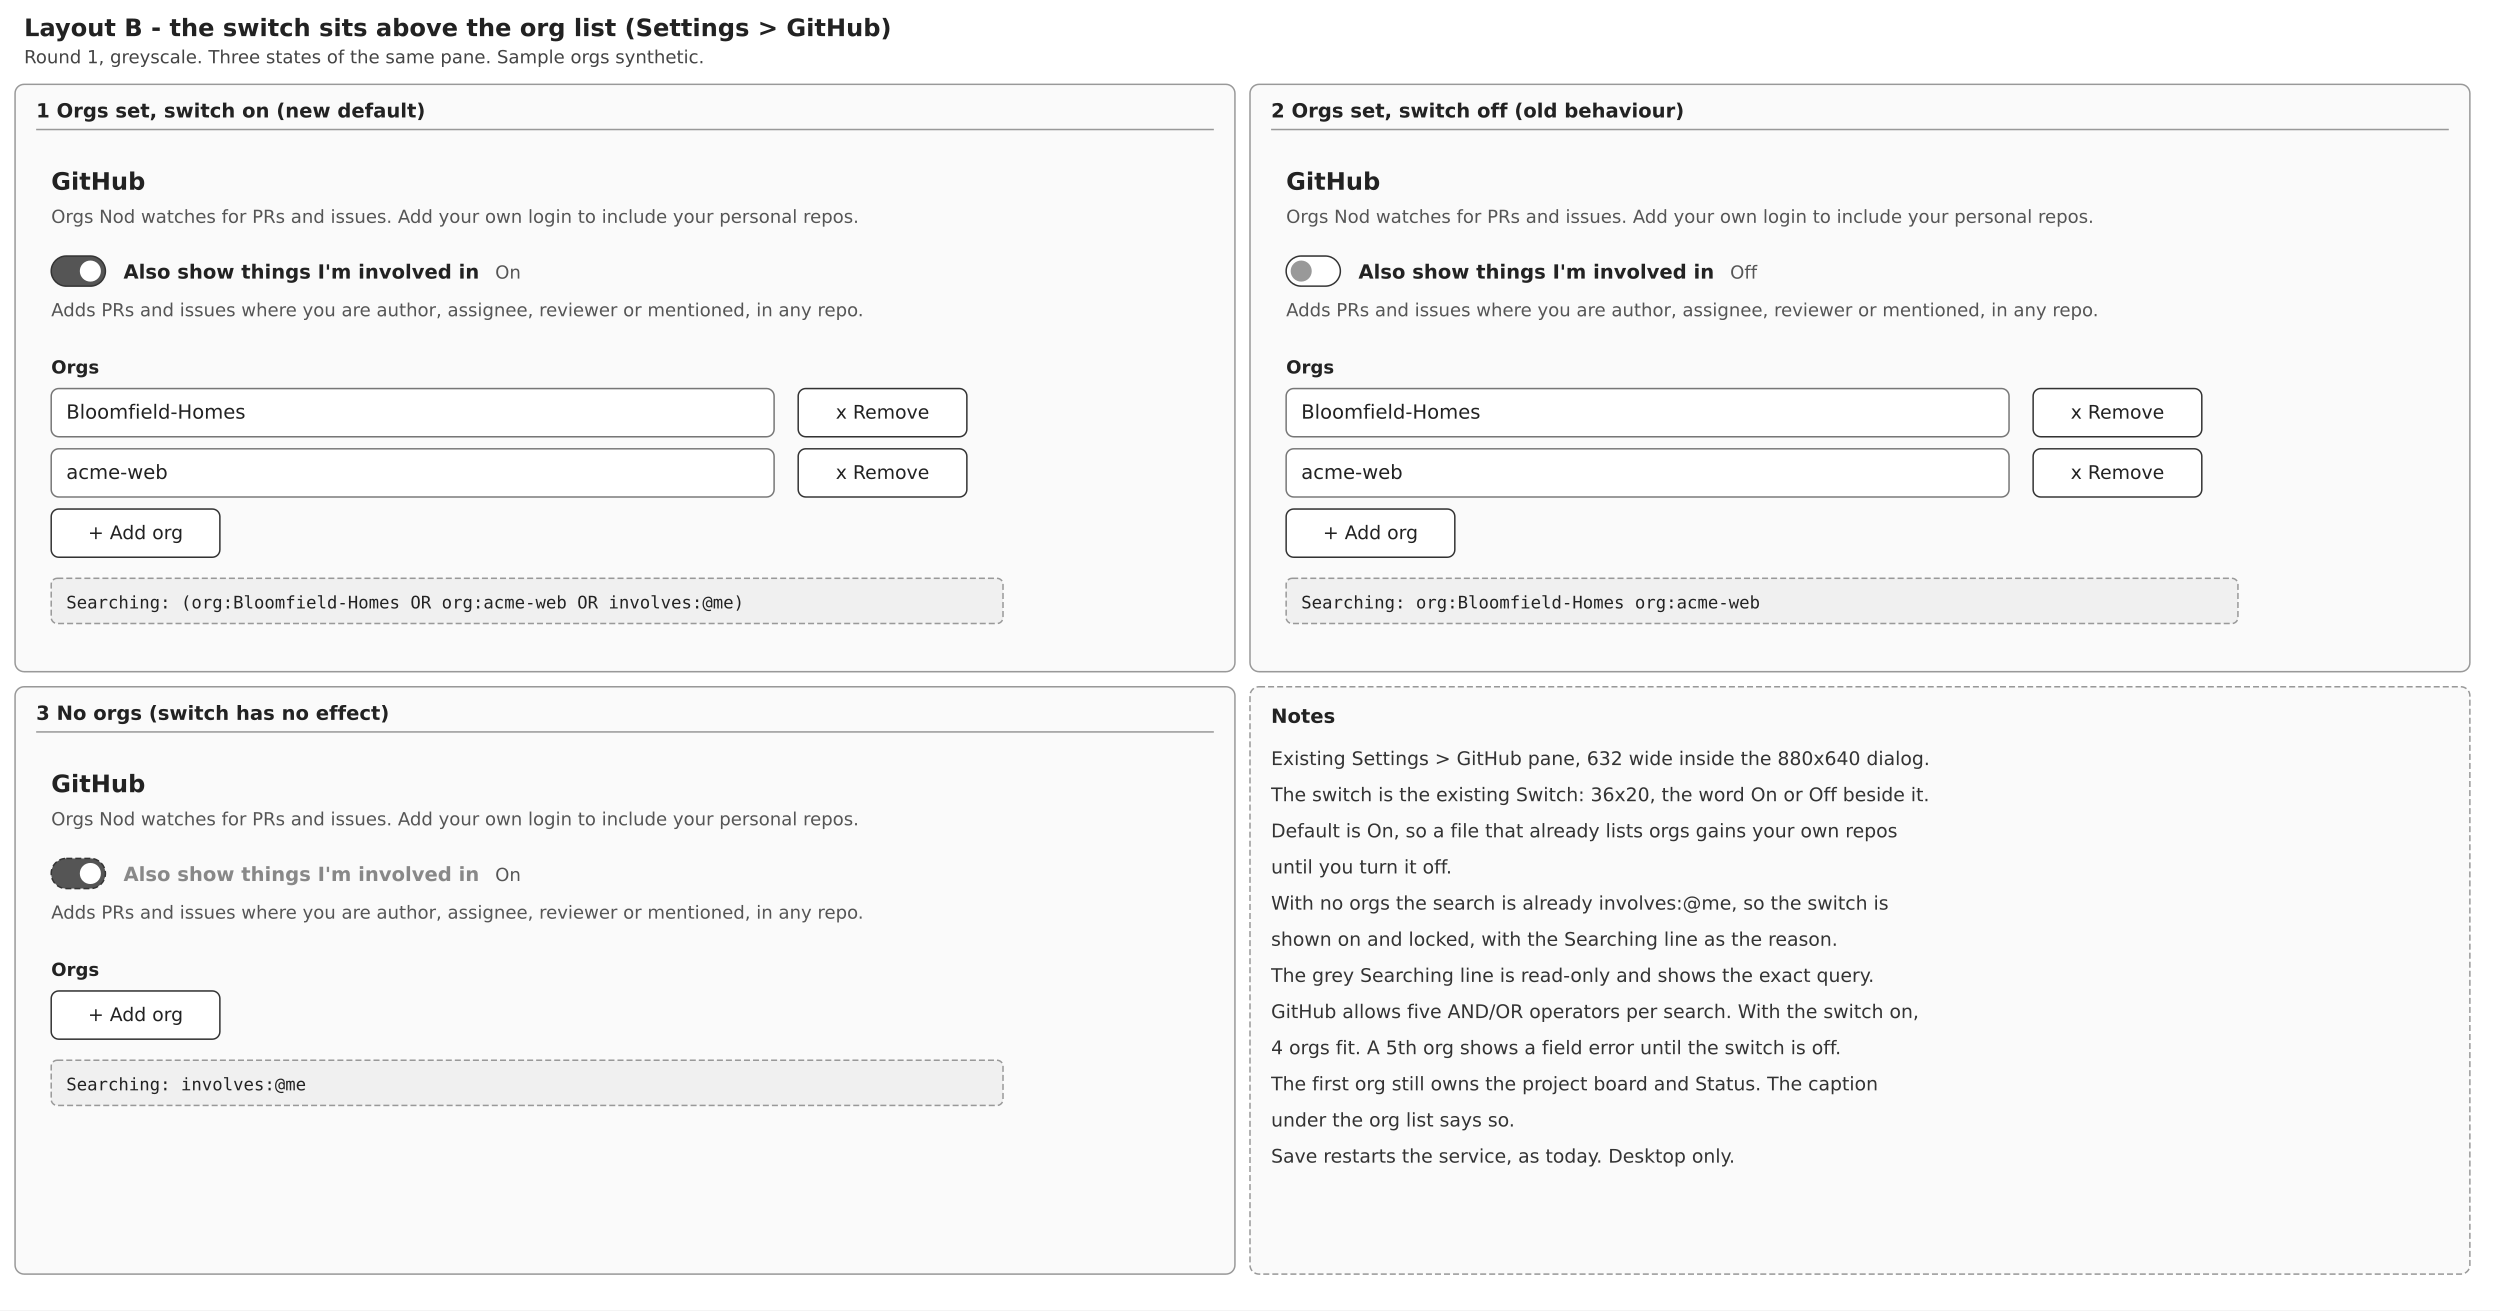
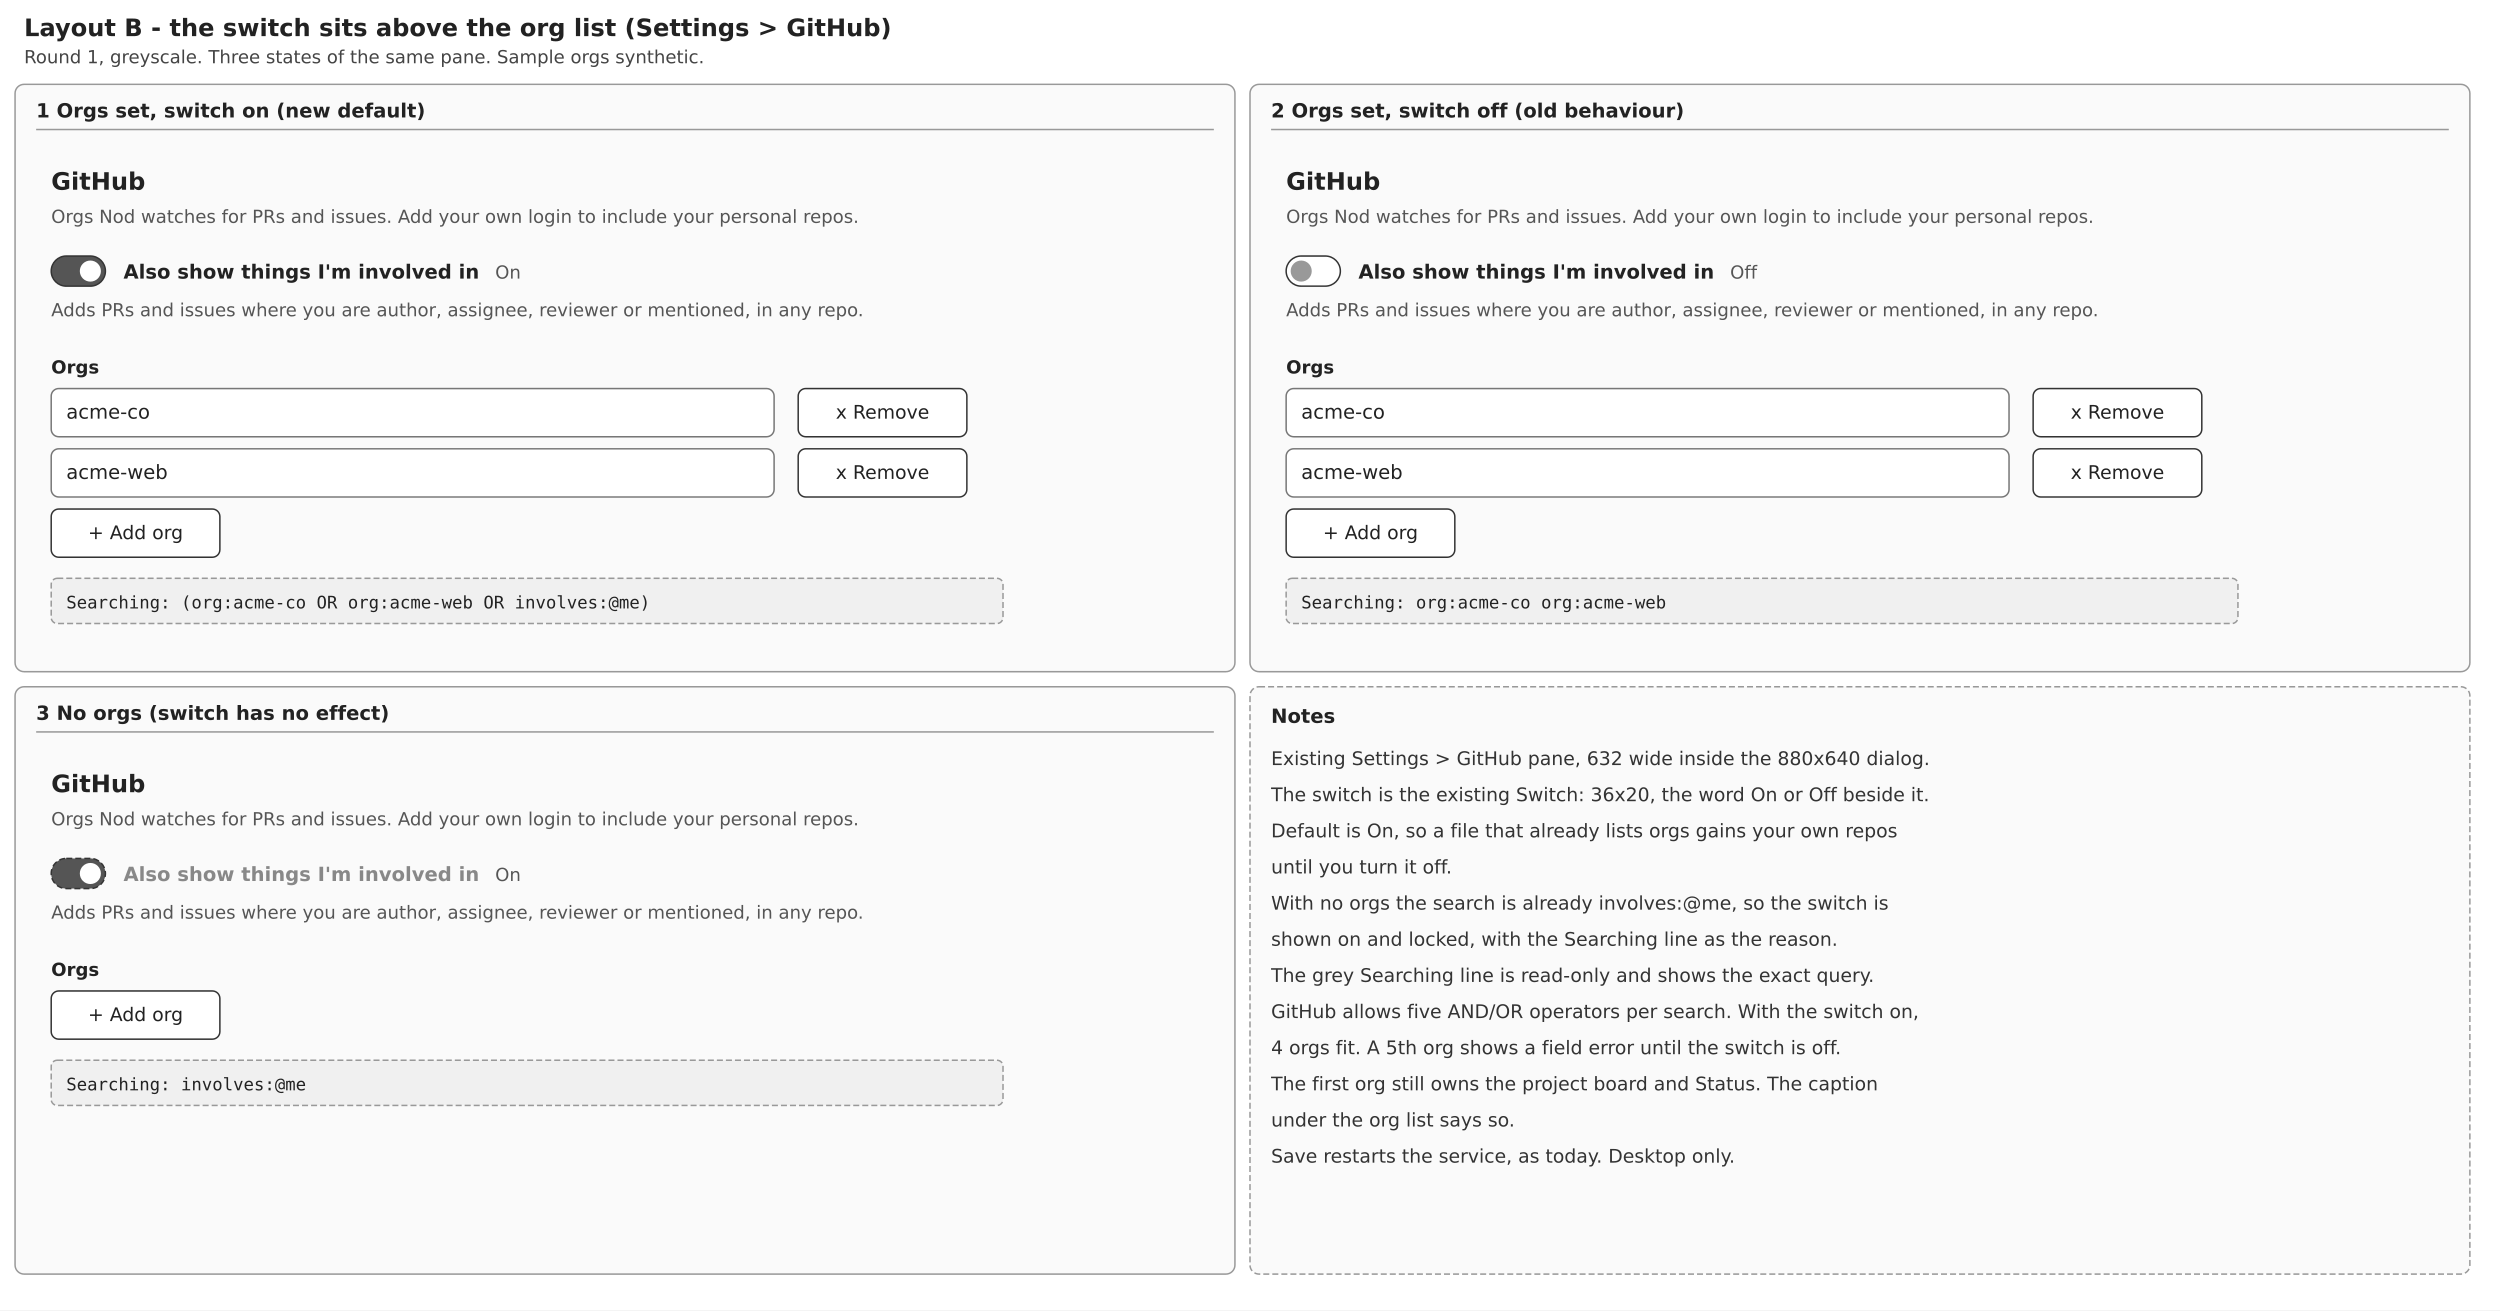
<svg xmlns="http://www.w3.org/2000/svg" width="1660" height="870" viewBox="0 0 1660 870">
  <rect width="1660" height="870" fill="#fff" />
  <text x="16" y="24" font-family="DejaVu Sans, Arial, sans-serif" font-size="16" font-weight="bold" fill="#222" text-anchor="start">Layout B - the switch sits above the org list (Settings &gt; GitHub)</text>
  <text x="16" y="42" font-family="DejaVu Sans, Arial, sans-serif" font-size="12" font-weight="normal" fill="#444" text-anchor="start">Round 1, greyscale. Three states of the same pane. Sample orgs synthetic.</text>
  <rect x="10" y="56" width="810" height="390" rx="6" fill="#fafafa" stroke="#999" stroke-width="1" />
  <text x="24" y="78" font-family="DejaVu Sans, Arial, sans-serif" font-size="13" font-weight="bold" fill="#222" text-anchor="start">1 Orgs set, switch on (new default)</text>
  <line x1="24" y1="86" x2="806" y2="86" stroke="#999" />
  <text x="34" y="126" font-family="DejaVu Sans, Arial, sans-serif" font-size="16" font-weight="bold" fill="#222" text-anchor="start">GitHub</text>
  <text x="34" y="148" font-family="DejaVu Sans, Arial, sans-serif" font-size="12" font-weight="normal" fill="#555" text-anchor="start">Orgs Nod watches for PRs and issues. Add your own login to include your personal repos.</text>
  <rect x="34" y="170" width="36" height="20" rx="10" fill="#555" stroke="#333" stroke-width="1" />
  <circle cx="60" cy="180" r="7" fill="#fff" />
  <text x="82" y="185" font-family="DejaVu Sans, Arial, sans-serif" font-size="13" font-weight="bold" fill="#222" text-anchor="start">Also show things I'm involved in</text>
  <text x="328.8" y="185" font-family="DejaVu Sans, Arial, sans-serif" font-size="12" font-weight="normal" fill="#555" text-anchor="start">On</text>
  <text x="34" y="210" font-family="DejaVu Sans, Arial, sans-serif" font-size="12" font-weight="normal" fill="#555" text-anchor="start">Adds PRs and issues where you are author, assignee, reviewer or mentioned, in any repo.</text>
  <text x="34" y="248" font-family="DejaVu Sans, Arial, sans-serif" font-size="12" font-weight="bold" fill="#222" text-anchor="start">Orgs</text>
  <rect x="34" y="258" width="480" height="32" rx="5" fill="#fff" stroke="#777" stroke-width="1" />
-   <text x="44" y="278.0" font-family="DejaVu Sans, Arial, sans-serif" font-size="13" font-weight="normal" fill="#222" text-anchor="start">Bloomfield-Homes</text>
+   <text x="44" y="278.0" font-family="DejaVu Sans, Arial, sans-serif" font-size="13" font-weight="normal" fill="#222" text-anchor="start">acme-co</text>
  <rect x="530" y="258" width="112" height="32" rx="5" fill="#fff" stroke="#333" stroke-width="1" />
  <text x="586.0" y="278.0" font-family="DejaVu Sans, Arial, sans-serif" font-size="12.5" font-weight="normal" fill="#222" text-anchor="middle">x Remove</text>
  <rect x="34" y="298" width="480" height="32" rx="5" fill="#fff" stroke="#777" stroke-width="1" />
  <text x="44" y="318.0" font-family="DejaVu Sans, Arial, sans-serif" font-size="13" font-weight="normal" fill="#222" text-anchor="start">acme-web</text>
  <rect x="530" y="298" width="112" height="32" rx="5" fill="#fff" stroke="#333" stroke-width="1" />
  <text x="586.0" y="318.0" font-family="DejaVu Sans, Arial, sans-serif" font-size="12.5" font-weight="normal" fill="#222" text-anchor="middle">x Remove</text>
  <rect x="34" y="338" width="112" height="32" rx="5" fill="#fff" stroke="#333" stroke-width="1" />
  <text x="90.0" y="358.0" font-family="DejaVu Sans, Arial, sans-serif" font-size="12.5" font-weight="normal" fill="#222" text-anchor="middle">+ Add org</text>
  <rect x="34" y="384" width="632" height="30" rx="4" fill="#f0f0f0" stroke="#999" stroke-width="1" stroke-dasharray="4 2" />
-   <text x="44" y="404" font-family="DejaVu Sans Mono, monospace" font-size="11.5" font-weight="normal" fill="#222" text-anchor="start">Searching: (org:Bloomfield-Homes OR org:acme-web OR involves:@me)</text>
+   <text x="44" y="404" font-family="DejaVu Sans Mono, monospace" font-size="11.5" font-weight="normal" fill="#222" text-anchor="start">Searching: (org:acme-co OR org:acme-web OR involves:@me)</text>
  <rect x="830" y="56" width="810" height="390" rx="6" fill="#fafafa" stroke="#999" stroke-width="1" />
  <text x="844" y="78" font-family="DejaVu Sans, Arial, sans-serif" font-size="13" font-weight="bold" fill="#222" text-anchor="start">2 Orgs set, switch off (old behaviour)</text>
  <line x1="844" y1="86" x2="1626" y2="86" stroke="#999" />
  <text x="854" y="126" font-family="DejaVu Sans, Arial, sans-serif" font-size="16" font-weight="bold" fill="#222" text-anchor="start">GitHub</text>
  <text x="854" y="148" font-family="DejaVu Sans, Arial, sans-serif" font-size="12" font-weight="normal" fill="#555" text-anchor="start">Orgs Nod watches for PRs and issues. Add your own login to include your personal repos.</text>
  <rect x="854" y="170" width="36" height="20" rx="10" fill="#fff" stroke="#333" stroke-width="1" />
  <circle cx="864" cy="180" r="7" fill="#999" />
  <text x="902" y="185" font-family="DejaVu Sans, Arial, sans-serif" font-size="13" font-weight="bold" fill="#222" text-anchor="start">Also show things I'm involved in</text>
  <text x="1148.8" y="185" font-family="DejaVu Sans, Arial, sans-serif" font-size="12" font-weight="normal" fill="#555" text-anchor="start">Off</text>
  <text x="854" y="210" font-family="DejaVu Sans, Arial, sans-serif" font-size="12" font-weight="normal" fill="#555" text-anchor="start">Adds PRs and issues where you are author, assignee, reviewer or mentioned, in any repo.</text>
  <text x="854" y="248" font-family="DejaVu Sans, Arial, sans-serif" font-size="12" font-weight="bold" fill="#222" text-anchor="start">Orgs</text>
  <rect x="854" y="258" width="480" height="32" rx="5" fill="#fff" stroke="#777" stroke-width="1" />
-   <text x="864" y="278.0" font-family="DejaVu Sans, Arial, sans-serif" font-size="13" font-weight="normal" fill="#222" text-anchor="start">Bloomfield-Homes</text>
+   <text x="864" y="278.0" font-family="DejaVu Sans, Arial, sans-serif" font-size="13" font-weight="normal" fill="#222" text-anchor="start">acme-co</text>
  <rect x="1350" y="258" width="112" height="32" rx="5" fill="#fff" stroke="#333" stroke-width="1" />
  <text x="1406.0" y="278.0" font-family="DejaVu Sans, Arial, sans-serif" font-size="12.5" font-weight="normal" fill="#222" text-anchor="middle">x Remove</text>
  <rect x="854" y="298" width="480" height="32" rx="5" fill="#fff" stroke="#777" stroke-width="1" />
  <text x="864" y="318.0" font-family="DejaVu Sans, Arial, sans-serif" font-size="13" font-weight="normal" fill="#222" text-anchor="start">acme-web</text>
  <rect x="1350" y="298" width="112" height="32" rx="5" fill="#fff" stroke="#333" stroke-width="1" />
  <text x="1406.0" y="318.0" font-family="DejaVu Sans, Arial, sans-serif" font-size="12.5" font-weight="normal" fill="#222" text-anchor="middle">x Remove</text>
  <rect x="854" y="338" width="112" height="32" rx="5" fill="#fff" stroke="#333" stroke-width="1" />
  <text x="910.0" y="358.0" font-family="DejaVu Sans, Arial, sans-serif" font-size="12.5" font-weight="normal" fill="#222" text-anchor="middle">+ Add org</text>
  <rect x="854" y="384" width="632" height="30" rx="4" fill="#f0f0f0" stroke="#999" stroke-width="1" stroke-dasharray="4 2" />
-   <text x="864" y="404" font-family="DejaVu Sans Mono, monospace" font-size="11.5" font-weight="normal" fill="#222" text-anchor="start">Searching: org:Bloomfield-Homes org:acme-web</text>
+   <text x="864" y="404" font-family="DejaVu Sans Mono, monospace" font-size="11.5" font-weight="normal" fill="#222" text-anchor="start">Searching: org:acme-co org:acme-web</text>
  <rect x="10" y="456" width="810" height="390" rx="6" fill="#fafafa" stroke="#999" stroke-width="1" />
  <text x="24" y="478" font-family="DejaVu Sans, Arial, sans-serif" font-size="13" font-weight="bold" fill="#222" text-anchor="start">3 No orgs (switch has no effect)</text>
  <line x1="24" y1="486" x2="806" y2="486" stroke="#999" />
  <text x="34" y="526" font-family="DejaVu Sans, Arial, sans-serif" font-size="16" font-weight="bold" fill="#222" text-anchor="start">GitHub</text>
  <text x="34" y="548" font-family="DejaVu Sans, Arial, sans-serif" font-size="12" font-weight="normal" fill="#555" text-anchor="start">Orgs Nod watches for PRs and issues. Add your own login to include your personal repos.</text>
  <rect x="34" y="570" width="36" height="20" rx="10" fill="#555" stroke="#333" stroke-width="1" stroke-dasharray="4 2" />
  <circle cx="60" cy="580" r="7" fill="#fff" />
  <text x="82" y="585" font-family="DejaVu Sans, Arial, sans-serif" font-size="13" font-weight="bold" fill="#888" text-anchor="start">Also show things I'm involved in</text>
  <text x="328.8" y="585" font-family="DejaVu Sans, Arial, sans-serif" font-size="12" font-weight="normal" fill="#555" text-anchor="start">On</text>
  <text x="34" y="610" font-family="DejaVu Sans, Arial, sans-serif" font-size="12" font-weight="normal" fill="#555" text-anchor="start">Adds PRs and issues where you are author, assignee, reviewer or mentioned, in any repo.</text>
  <text x="34" y="648" font-family="DejaVu Sans, Arial, sans-serif" font-size="12" font-weight="bold" fill="#222" text-anchor="start">Orgs</text>
  <rect x="34" y="658" width="112" height="32" rx="5" fill="#fff" stroke="#333" stroke-width="1" />
  <text x="90.0" y="678.0" font-family="DejaVu Sans, Arial, sans-serif" font-size="12.5" font-weight="normal" fill="#222" text-anchor="middle">+ Add org</text>
  <rect x="34" y="704" width="632" height="30" rx="4" fill="#f0f0f0" stroke="#999" stroke-width="1" stroke-dasharray="4 2" />
  <text x="44" y="724" font-family="DejaVu Sans Mono, monospace" font-size="11.5" font-weight="normal" fill="#222" text-anchor="start">Searching: involves:@me</text>
  <rect x="830" y="456" width="810" height="390" rx="6" fill="#fafafa" stroke="#999" stroke-width="1" stroke-dasharray="4 2" />
  <text x="844" y="480" font-family="DejaVu Sans, Arial, sans-serif" font-size="13" font-weight="bold" fill="#222" text-anchor="start">Notes</text>
  <text x="844" y="508" font-family="DejaVu Sans, Arial, sans-serif" font-size="12.5" font-weight="normal" fill="#333" text-anchor="start">Existing Settings &gt; GitHub pane, 632 wide inside the 880x640 dialog.</text>
  <text x="844" y="532" font-family="DejaVu Sans, Arial, sans-serif" font-size="12.5" font-weight="normal" fill="#333" text-anchor="start">The switch is the existing Switch: 36x20, the word On or Off beside it.</text>
  <text x="844" y="556" font-family="DejaVu Sans, Arial, sans-serif" font-size="12.5" font-weight="normal" fill="#333" text-anchor="start">Default is On, so a file that already lists orgs gains your own repos</text>
  <text x="844" y="580" font-family="DejaVu Sans, Arial, sans-serif" font-size="12.5" font-weight="normal" fill="#333" text-anchor="start">until you turn it off.</text>
  <text x="844" y="604" font-family="DejaVu Sans, Arial, sans-serif" font-size="12.5" font-weight="normal" fill="#333" text-anchor="start">With no orgs the search is already involves:@me, so the switch is</text>
  <text x="844" y="628" font-family="DejaVu Sans, Arial, sans-serif" font-size="12.5" font-weight="normal" fill="#333" text-anchor="start">shown on and locked, with the Searching line as the reason.</text>
  <text x="844" y="652" font-family="DejaVu Sans, Arial, sans-serif" font-size="12.5" font-weight="normal" fill="#333" text-anchor="start">The grey Searching line is read-only and shows the exact query.</text>
  <text x="844" y="676" font-family="DejaVu Sans, Arial, sans-serif" font-size="12.5" font-weight="normal" fill="#333" text-anchor="start">GitHub allows five AND/OR operators per search. With the switch on,</text>
  <text x="844" y="700" font-family="DejaVu Sans, Arial, sans-serif" font-size="12.5" font-weight="normal" fill="#333" text-anchor="start">4 orgs fit. A 5th org shows a field error until the switch is off.</text>
  <text x="844" y="724" font-family="DejaVu Sans, Arial, sans-serif" font-size="12.5" font-weight="normal" fill="#333" text-anchor="start">The first org still owns the project board and Status. The caption</text>
  <text x="844" y="748" font-family="DejaVu Sans, Arial, sans-serif" font-size="12.5" font-weight="normal" fill="#333" text-anchor="start">under the org list says so.</text>
  <text x="844" y="772" font-family="DejaVu Sans, Arial, sans-serif" font-size="12.5" font-weight="normal" fill="#333" text-anchor="start">Save restarts the service, as today. Desktop only.</text>
</svg>
